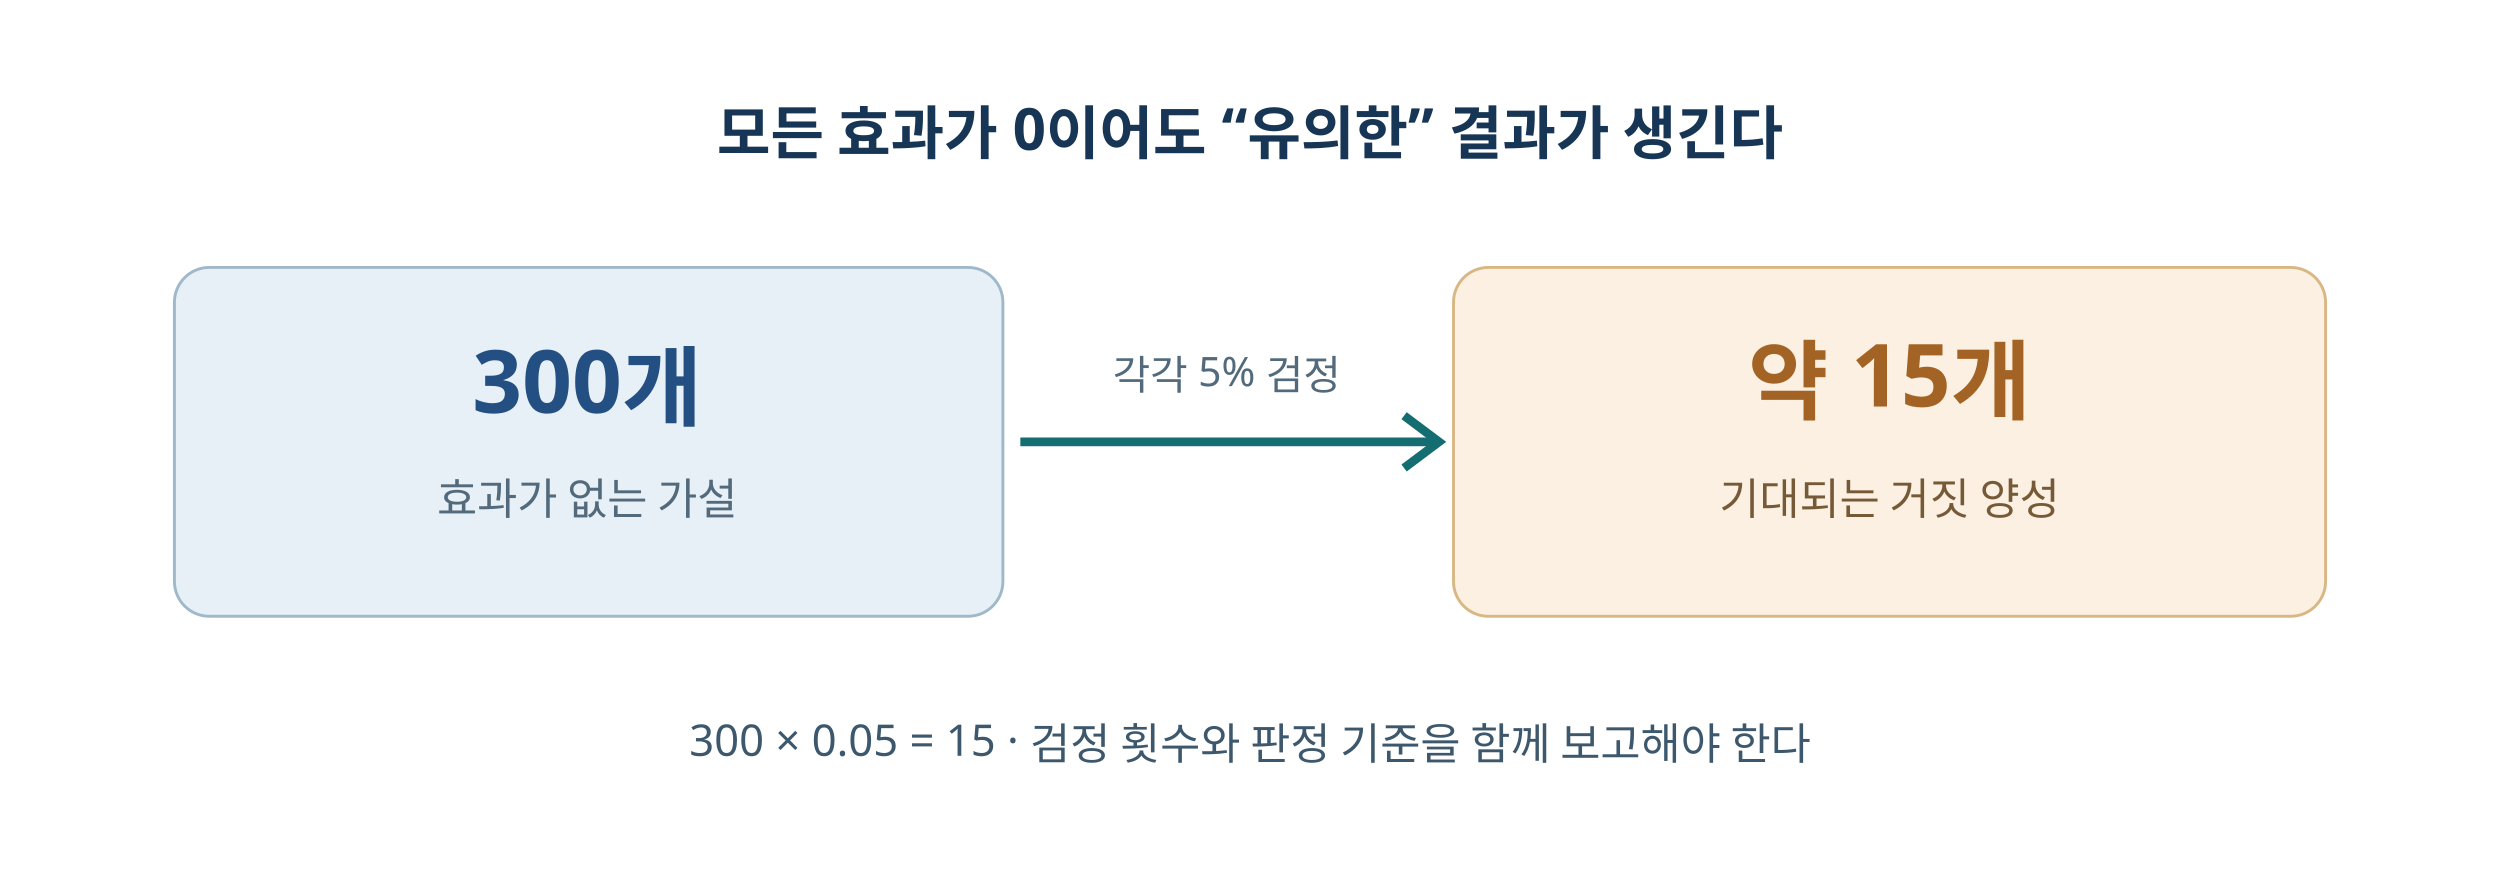
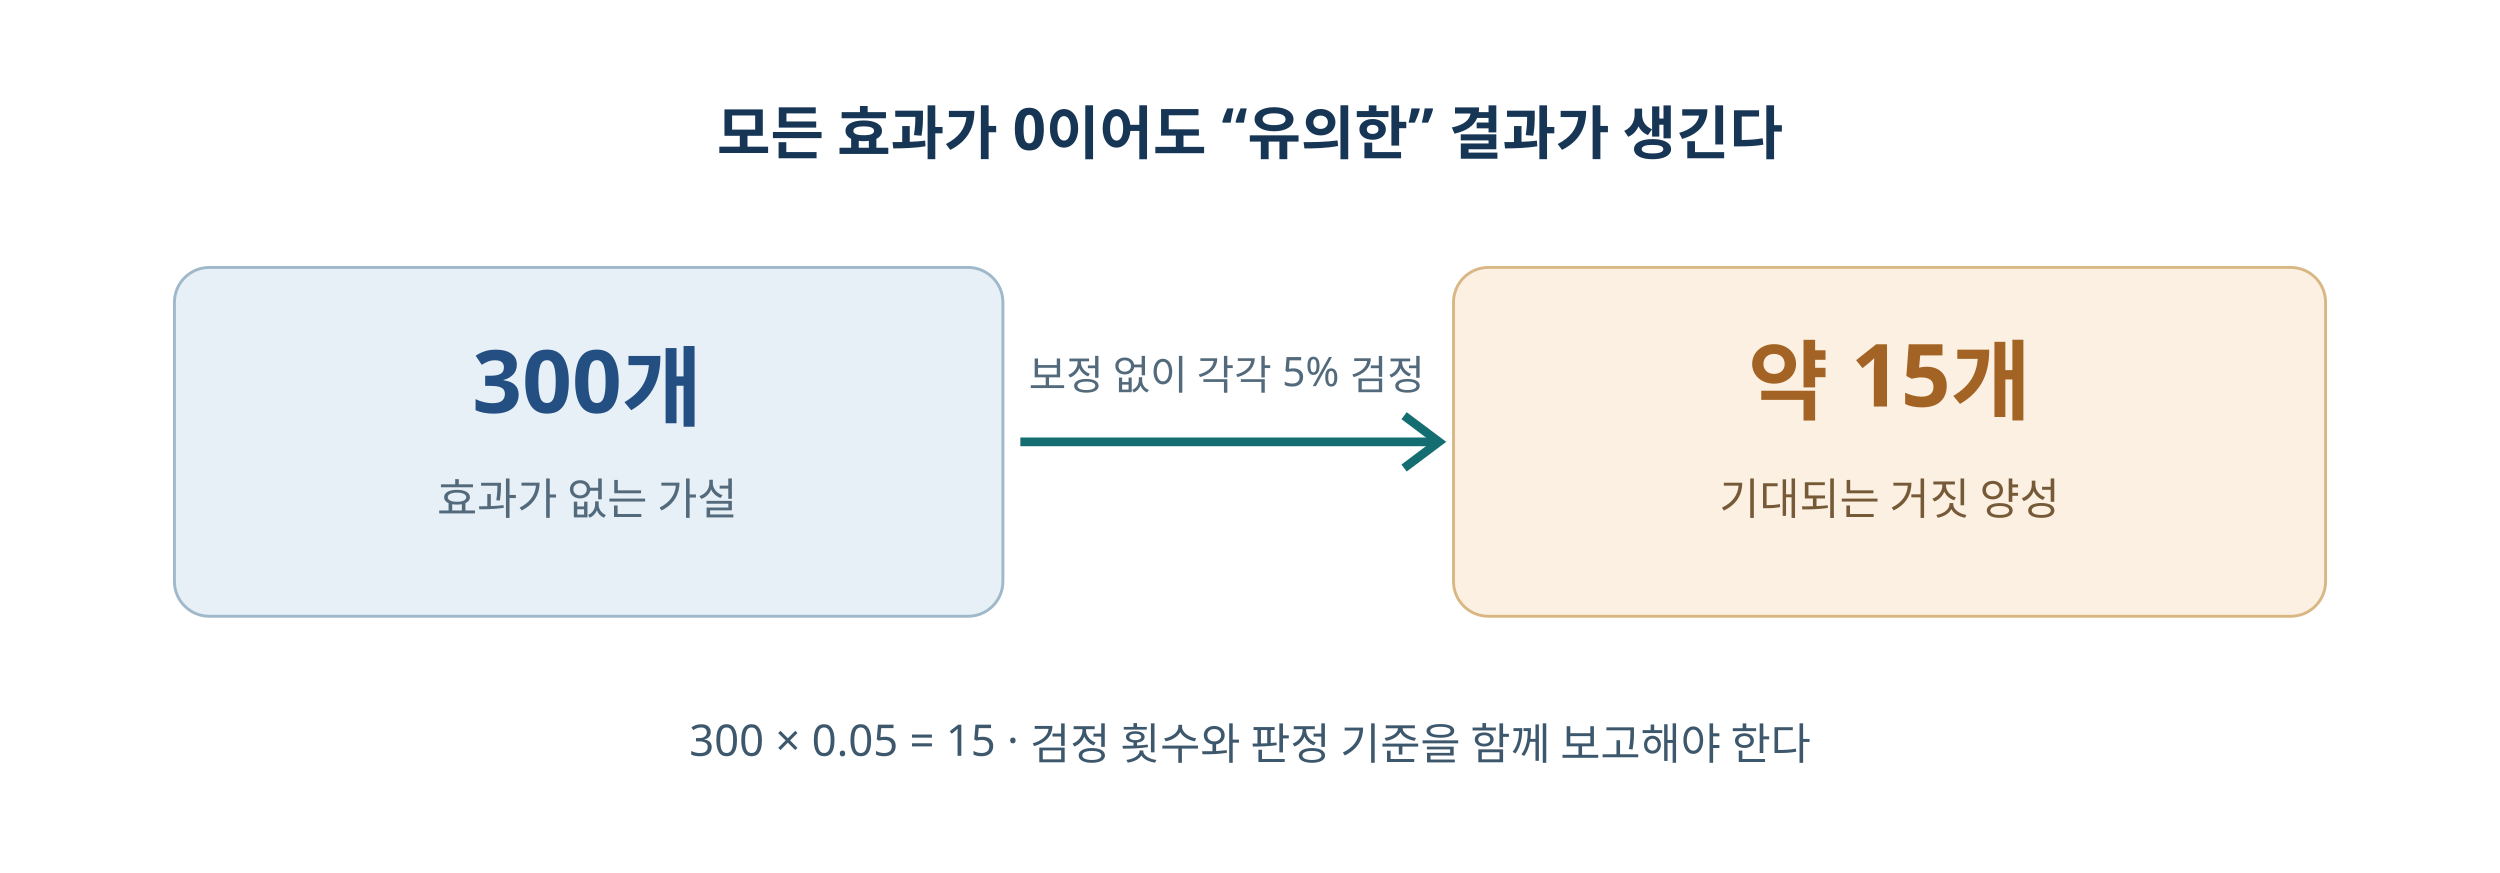
<svg xmlns="http://www.w3.org/2000/svg" viewBox="0 0 860 300" role="img" aria-labelledby="title desc">
  <g font-family="Noto Sans KR,Malgun Gothic,sans-serif" text-anchor="middle">
    <text x="430" y="53" font-size="20" font-weight="700" fill="#173655">모든 효과가 0이어도 “유의한” 결과가 생긴다</text>
    <rect x="60" y="92" width="285" height="120" rx="12" fill="#e7f0f6" stroke="#9fb8ca" />
    <text x="202" y="142" font-size="30" font-weight="700" fill="#244f82">300개</text>
    <text x="202" y="177" font-size="15" fill="#526a7b">효과가 없는 가설</text>
    <path d="M351 152 H494" fill="none" stroke="#146d70" stroke-width="3" />
    <path d="m483 143 12 9-12 9" fill="none" stroke="#146d70" stroke-width="3" />
-     <text x="422" y="134" font-size="14" fill="#526a7b">각각 5% 검정</text>
+     <text x="422" y="134" font-size="14" fill="#526a7b">보정 없이 각각 5% 검정</text>
    <rect x="500" y="92" width="300" height="120" rx="12" fill="#fbf0e1" stroke="#d9b784" />
    <text x="650" y="142" font-size="30" font-weight="700" fill="#a36324">약 15개</text>
    <text x="650" y="177" font-size="15" fill="#765a38">기대되는 거짓 양성</text>
    <text x="430" y="260" font-size="15" fill="#3d586c">300 × 0.05 = 15 · 검정 횟수와 판정 기준을 함께 보고해야 한다</text>
  </g>
</svg>
